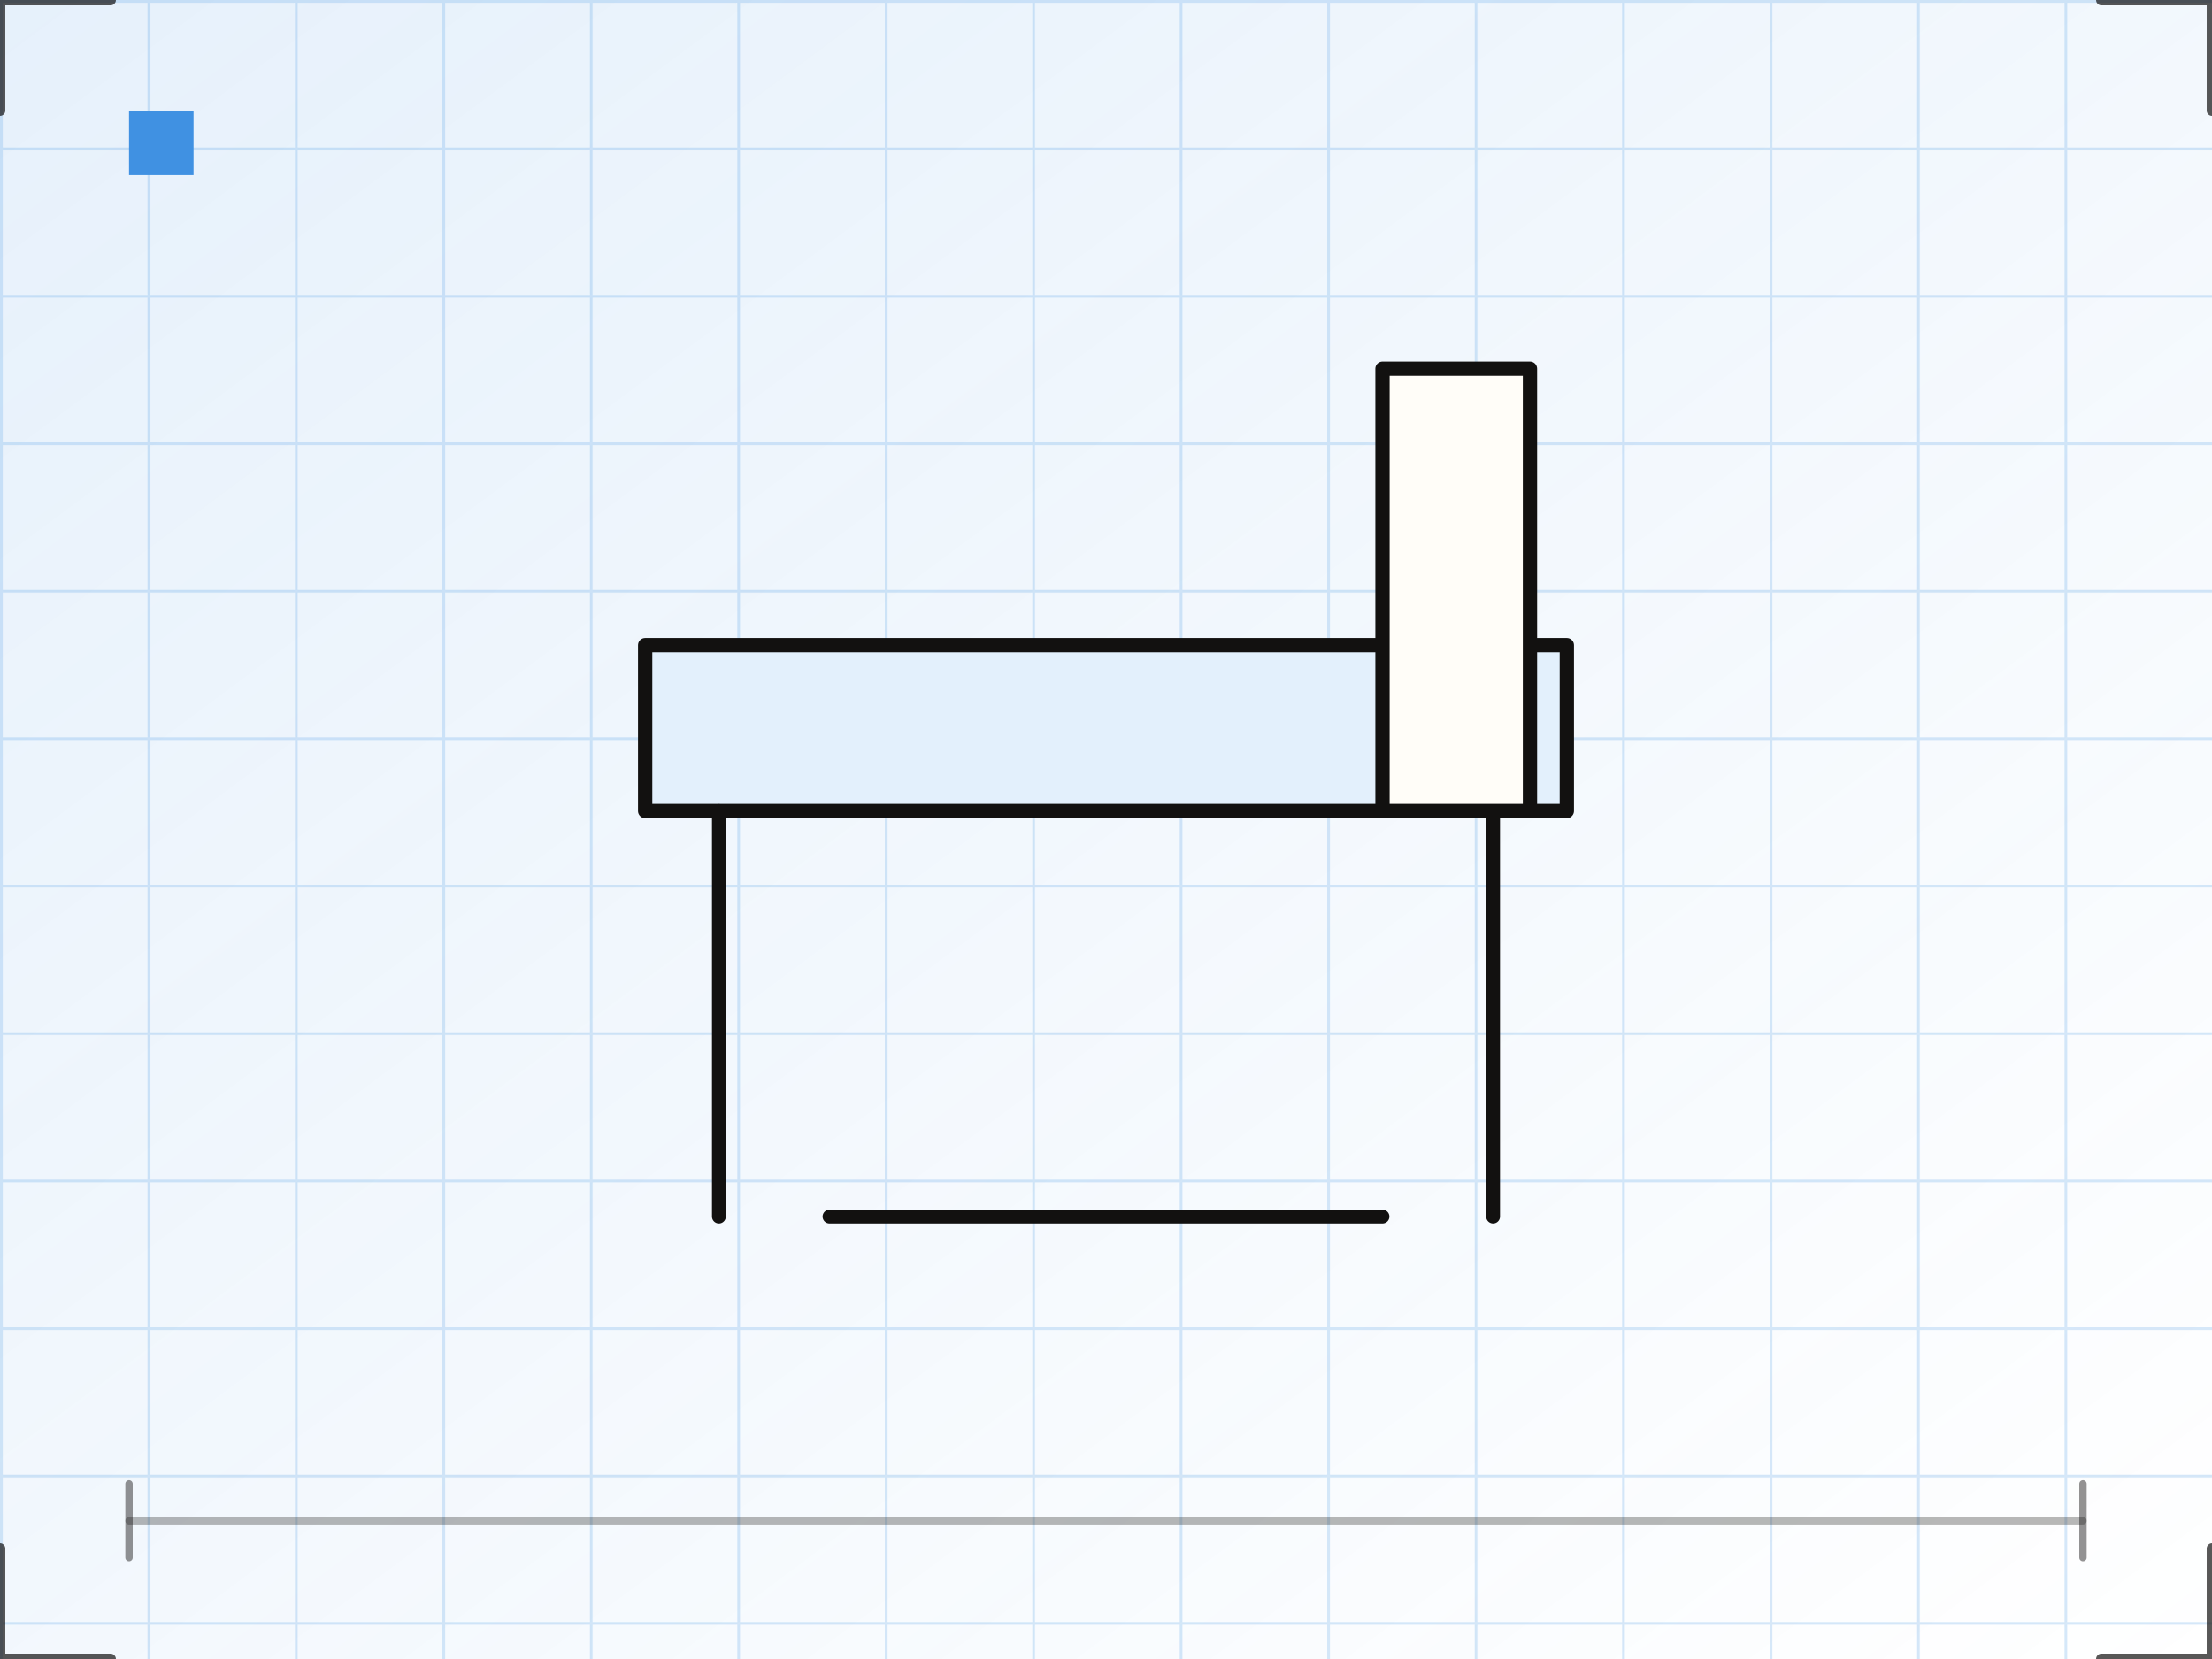
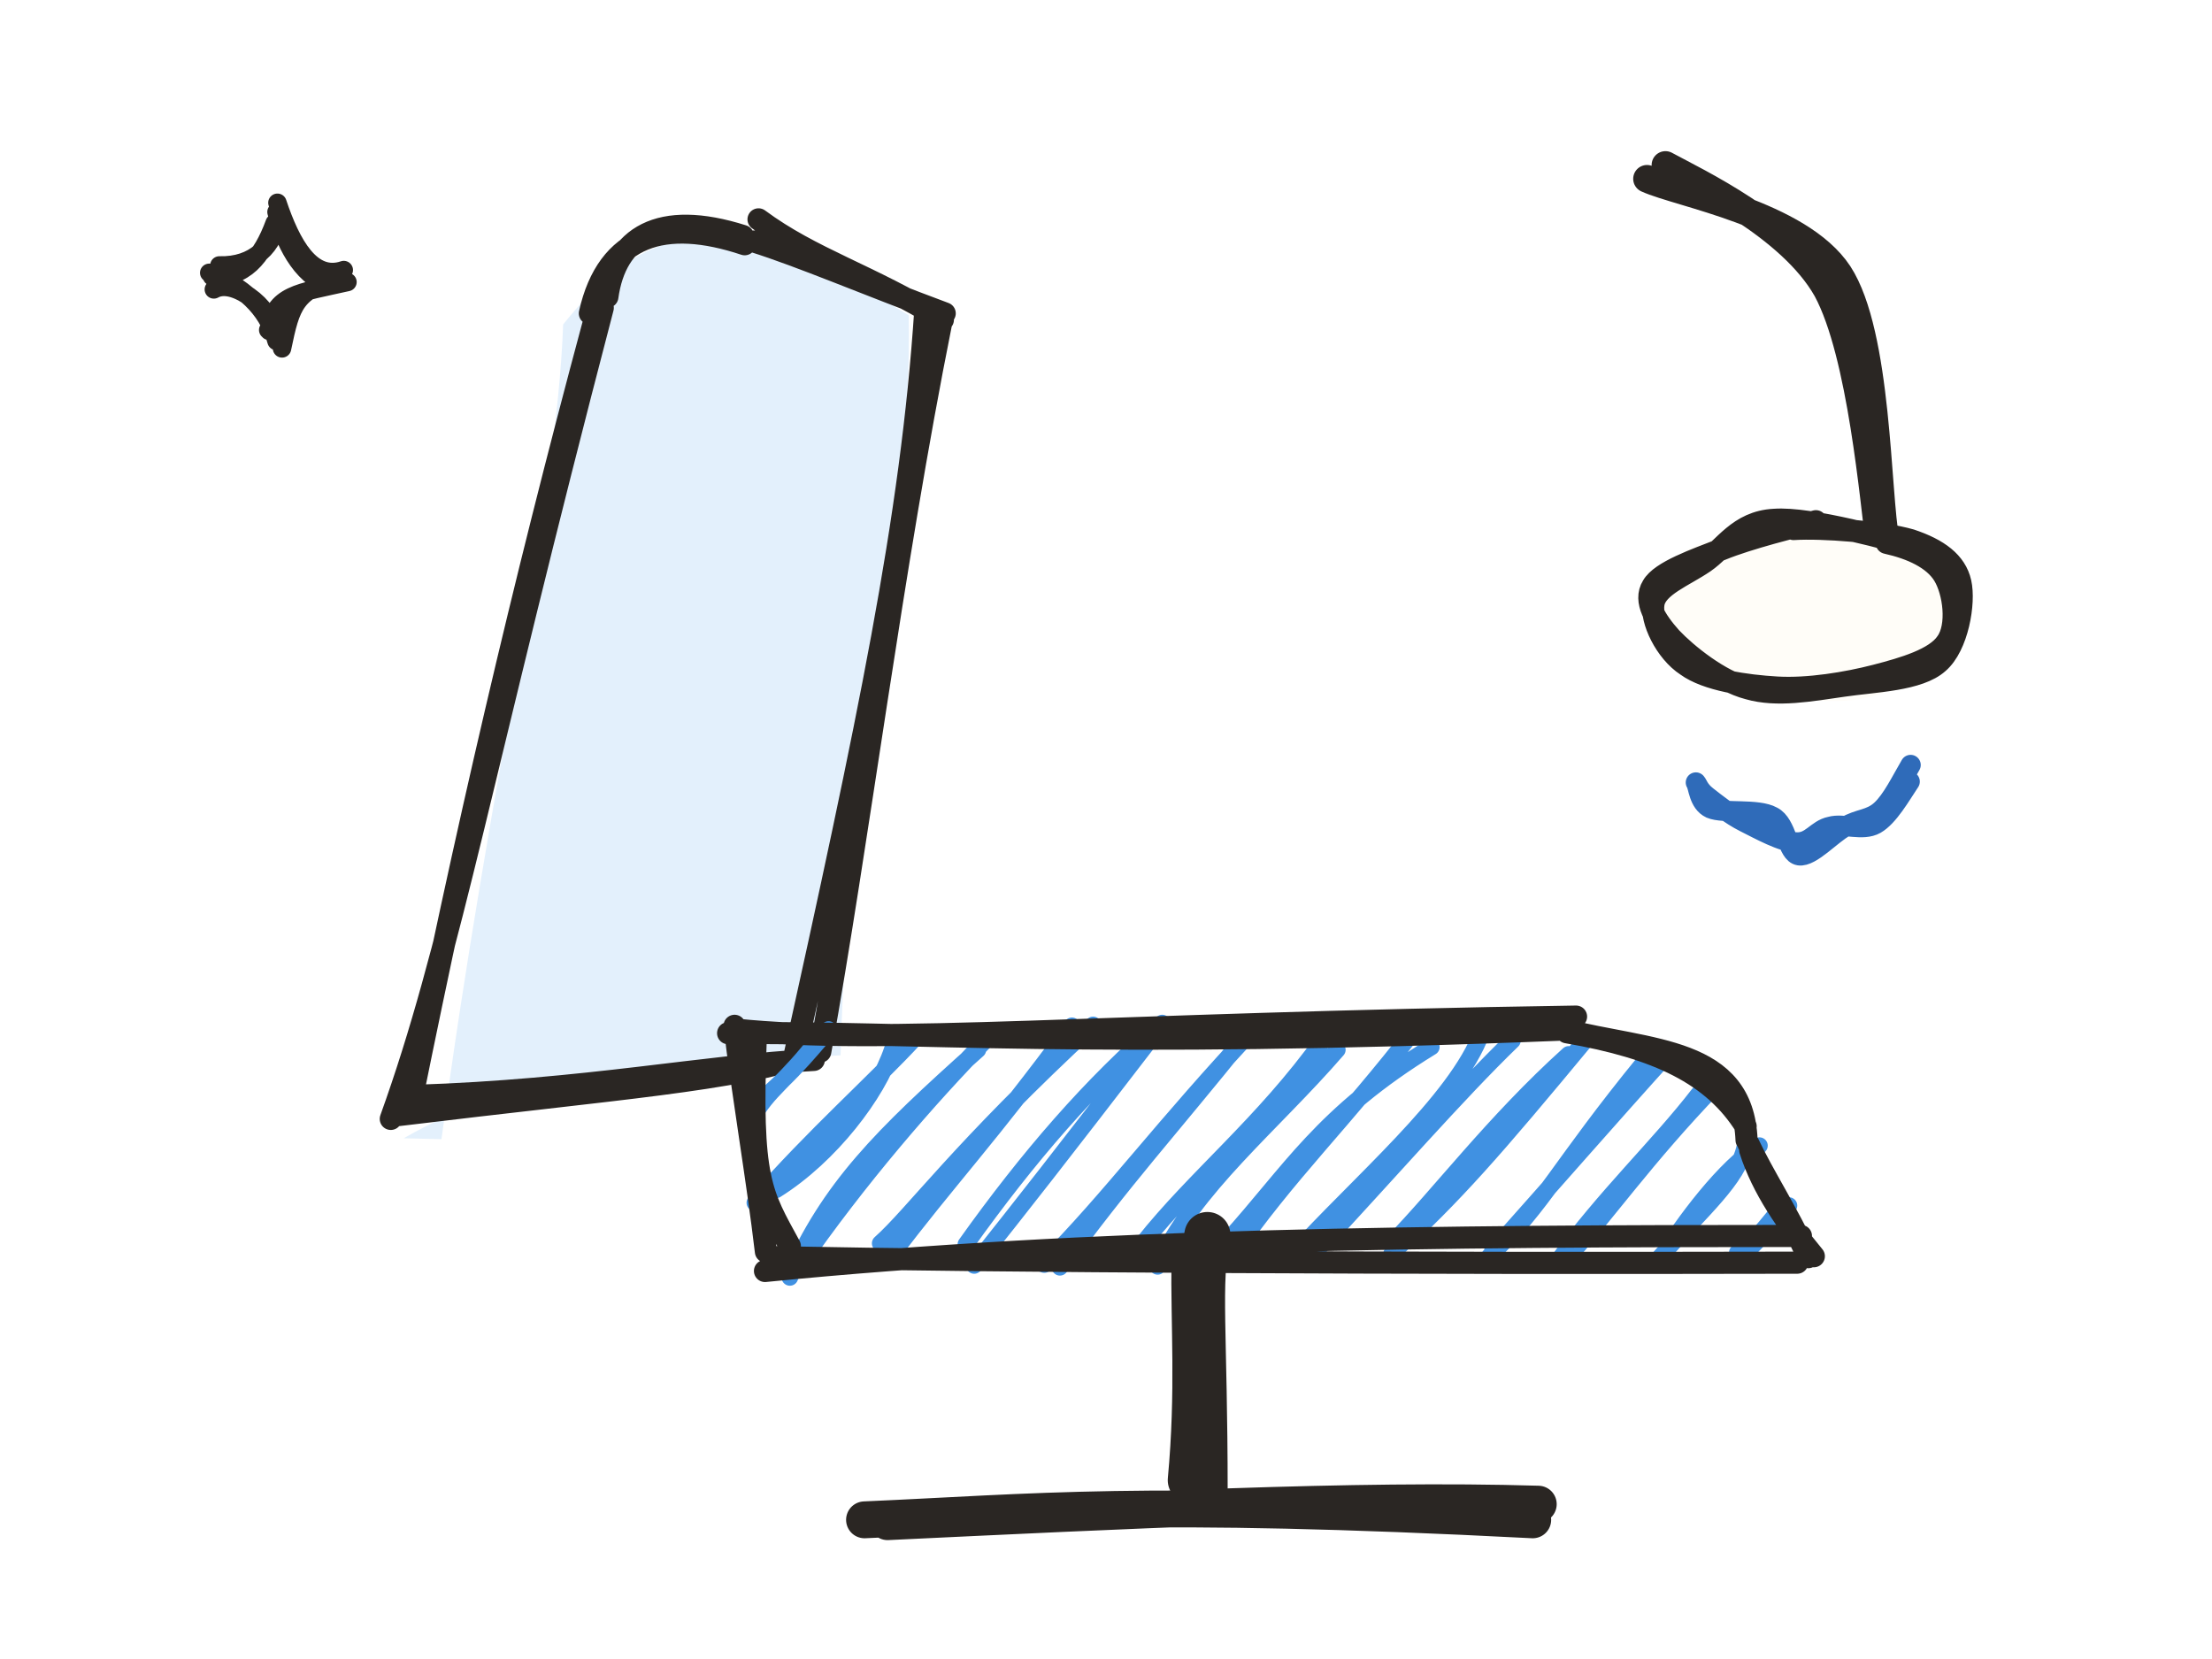
<svg xmlns="http://www.w3.org/2000/svg" viewBox="0 0 240 180" fill="none" stroke-linecap="round" stroke-linejoin="round">
-   <defs>
-     <pattern id="grd" width="16" height="16" patternUnits="userSpaceOnUse">
-       <path d="M16 0H0V16" stroke="#4091e2" stroke-opacity="0.2" stroke-width="0.6" />
-     </pattern>
-     <linearGradient id="wash" x1="0" y1="0" x2="1" y2="1">
-       <stop offset="0" stop-color="#4091e2" stop-opacity="0.13" />
-       <stop offset="1" stop-color="#4091e2" stop-opacity="0" />
-     </linearGradient>
-     <linearGradient id="bar" x1="0" y1="0" x2="0" y2="1">
-       <stop offset="0" stop-color="#6eb4f5" />
-       <stop offset="1" stop-color="#2f6bb9" />
-     </linearGradient>
-     <radialGradient id="core" cx="50%" cy="45%" r="55%">
-       <stop offset="0" stop-color="#4091e2" stop-opacity=".34" />
-       <stop offset="1" stop-color="#4091e2" stop-opacity="0" />
-     </radialGradient>
-   </defs>
-   <rect width="240.0" height="180.0" fill="url(#grd)" />
-   <rect width="240.0" height="180.0" fill="url(#wash)" />
-   <path d="M0 12V0H12M228.0 0H240.0V12M240.0 168.0V180.0H228.0M12 180.0H0V168.0" stroke="#121110" stroke-opacity=".7" stroke-width="1.15" />
-   <rect x="14" y="12" width="7" height="7" fill="#4091e2" />
-   <path d="M14 165.0H226.0" stroke="#121110" stroke-opacity=".3" stroke-width=".8" />
-   <path d="M14 161.0v8M226.0 161.0v8" stroke="#121110" stroke-opacity=".45" stroke-width=".8" />
-   <rect x="70" y="70" width="100" height="18" fill="#e3f0fc" stroke="#121110" stroke-width="1.55" />
-   <path d="M78 88V132M162 88V132M90 132H150" fill="none" stroke="#121110" stroke-width="1.5" />
-   <rect x="150" y="40" width="16" height="48" fill="#fffdf8" stroke="#121110" stroke-width="1.55" />
+   <path d="M47.9 123.6 C53 85.3, 60.4 55, 61.1 35.2 C67.8 26.9, 72.7 25, 82.7 25.6 C91.1 24.9, 90.3 29.5, 98.6 34.2 C99 57.3, 92.3 75.6, 91.2 114.5 C69.2 115.8, 56.9 116, 43.8 123.5" stroke="none" fill="#e3f0fc" />
+   <path d="M42.4 121.4 C49.1 102.8, 51.9 85, 65.4 33.4 M44.6 119.6 C50.4 90.9, 56.7 63.7, 64.4 35.1 M64 34 C65.9 25.5, 72.1 23.6, 80.8 26.5 M65.9 32.2 C66.8 25.7, 71.5 22.7, 80.6 25.6 M82.3 23.8 C88.1 28.1, 94.3 29.8, 102.3 34.7 M81.8 26.2 C86.9 27.8, 93.9 30.8, 102.5 34 M100.4 33.6 C98.9 56.4, 94.2 78.3, 86 115.5 M102.1 35.1 C96.8 61.5, 93.1 91.4, 89 114.1 M88.5 114.3 C79.2 117.3, 67.7 118, 43.1 121 M88.3 115 C76.6 115.6, 63.6 118.3, 45 118.9" stroke="#2a2623" stroke-width="2.4" />
+   <path d="M80 112 C80 112, 80 112, 80 112 M80 112 C80 112, 80 112, 80 112 M81.5 121.5 C83.5 118, 85.1 117.6, 89 112.5 M80.8 120.7 C84.8 117.8, 87.7 114.3, 89.9 111.7 M84.2 129.1 C90.1 125.4, 95.2 118.7, 96.8 113.9 M81.9 130.5 C88.5 123, 94.6 117.7, 99.4 112.5 M85.7 138.6 C90 128.8, 95.6 123.3, 106.1 113.9 M86.6 137.4 C93.1 128, 100.8 119.1, 107.1 112.7 M95.5 134.9 C99 131.8, 104.2 124.5, 118.6 111.2 M96.8 136.1 C102.5 128.5, 107.7 123, 116.3 111.3 M104.8 135 C111.5 125.6, 118.4 117.6, 126.1 111 M105.7 137.3 C111.1 130.5, 114.8 125.8, 125.1 112.4 M115 137.5 C121.9 128, 126.9 122.6, 135.1 112.4 M113.3 137.2 C120.3 130.2, 126.3 122, 136.2 111.5 M125.6 137.4 C129.5 128.8, 138 122.1, 145.1 113.9 M124 134.9 C129.7 127.7, 137 122, 143.6 112.8 M133.2 134.6 C140 127.1, 143.4 120.9, 155.3 113.6 M133.5 136.4 C139.7 127.4, 145.9 121.6, 153.6 111.6 M141.6 134.8 C149 126.9, 159.5 117.9, 161.2 110.6 M141.8 136.8 C150.9 127, 158.2 118.6, 164.1 112.9 M151.1 134.8 C156.1 129.7, 162.1 121.7, 170.2 114.4 M151 136 C158 129.5, 161.8 125.2, 172.4 112.4 M161.6 136.3 C167.6 130.6, 169.1 126.6, 178.5 115.1 M161.9 135.8 C168.5 128.4, 174.5 121.5, 181.1 114.2 M168.9 137 C174.2 129.7, 179.9 124.4, 184.3 118.7 M169.7 136.9 C174.3 131.8, 178.5 125.7, 186 117.9 M180.1 136.4 C184.9 131, 188.5 128, 189.3 124.5 M180.2 136.6 C182.6 132.7, 187.2 126.5, 190.9 124.3 M188.7 136.5 C190.7 134.9, 192.2 132.8, 194.1 130.8 M188.5 135.9 C189.7 135.4, 190.5 134.4, 193.3 131" stroke="#4091e2" stroke-width="1.8" />
+   <path d="M79.7 111.7 C96 113.4, 118.6 111.1, 171 110.3 M79 112.1 C99.6 111.9, 117.4 113.8, 169.8 111.7 M170 112 C179.9 113.7, 185.9 116.6, 189.4 122.2 M169.6 111.7 C179.1 114.1, 189.1 113.6, 189.5 123.7 M189.9 124.8 C191.2 128.9, 193.9 132.8, 196.8 136.3 M189.7 124.1 C191.3 127.5, 193.8 131.3, 196.2 136.4 M195.4 134.1 C156.3 134.1, 118.1 134.4, 83 137.9 M195 137 C152.1 137.1, 109 136.9, 83.8 136.4 M85.7 135.2 C82.6 129.5, 81.4 128.1, 82 112.6 M83.1 135.8 C82.2 128.1, 80.5 118.2, 79.7 111.3" stroke="#2a2623" stroke-width="2.4" />
+   <path d="M131 134 C129.9 139.2, 130.7 144.5, 130.7 161.9 M129.6 136.6 C129.5 143.7, 130.1 150.9, 129.2 160.6" stroke="#2a2623" stroke-width="5" />
+   <path d="M93.8 164.9 C112.2 164.1, 123.6 162.7, 166.3 164.9 M96.3 165.1 C121.7 163.9, 147 162.6, 166.9 163.2" stroke="#2a2623" stroke-width="4" />
+   <path d="M178.7 19.4 C182.2 21, 195.2 23.2, 199.5 29.7 C203.8 36.3, 203.6 53.6, 204.6 58.7 M180.7 17.9 C184 19.7, 194.3 24.5, 198.2 31.4 C202 38.4, 203.3 54.5, 204 59.5" stroke="#2a2623" stroke-width="3" />
+   <path d="M202.9 58.4 C205.9 59.2, 209.8 62, 211 63.6 C212.3 65.3, 211.5 66.8, 210.4 68.5 C209.3 70.3, 207.3 73.3, 204.4 74.3 C201.4 75.3, 196.1 74.7, 192.8 74.4 C189.5 74, 186.8 73.5, 184.6 72.2 C182.3 70.9, 179.8 68.5, 179.4 66.4 C179.1 64.4, 180.4 61.5, 182.5 60 C184.7 58.5, 188.3 57.7, 192.3 57.4 C196.4 57.2, 204 58.2, 206.9 58.7 C209.8 59.2, 209.7 60.1, 209.7 60.4 M203.7 57.5 C206.9 58.4, 211.5 60.9, 212.5 62.8 C213.5 64.7, 211 66.9, 209.6 68.9 C208.2 71, 206.8 74.1, 204.2 75.2 C201.5 76.3, 197.5 76.3, 193.8 75.5 C190 74.6, 184.2 71.5, 181.7 70 C179.2 68.4, 178.1 67.7, 178.7 66.2 C179.3 64.7, 183.1 62.5, 185.4 61.1 C187.6 59.7, 188.7 58.4, 192.2 57.9 C195.7 57.4, 204 58.4, 206.3 58.3 C208.6 58.3, 206.5 57.5, 205.9 57.6" stroke="none" fill="#fffdf8" />
+   <path d="M204.7 58.9 C207.4 59.5, 209.8 60.6, 210.9 62.4 C212 64.2, 212.5 67.9, 211.2 69.7 C210 71.5, 206.6 72.5, 203.5 73.3 C200.4 74.1, 196.2 74.8, 192.8 74.6 C189.4 74.4, 185.2 73.8, 183 72.2 C180.7 70.7, 179.1 67.3, 179.4 65.5 C179.7 63.6, 182.7 62.5, 184.9 61 C187.1 59.5, 188.6 56.6, 192.5 56.4 C196.4 56.1, 205.3 58.6, 208.4 59.5 C211.4 60.3, 211 61.5, 210.7 61.4 M194.6 57.4 C197.7 57.2, 204.2 57.7, 207.3 58.6 C210.3 59.6, 212.2 61, 212.7 63.2 C213.2 65.4, 212.4 70.1, 210.3 71.9 C208.2 73.8, 203.4 73.9, 200 74.4 C196.5 74.9, 192.8 75.6, 189.7 74.7 C186.6 73.9, 183 71, 181.3 69.2 C179.6 67.3, 178.3 65.2, 179.3 63.6 C180.2 62, 184 60.7, 186.8 59.6 C189.7 58.4, 195 57.1, 196.5 56.7 C198 56.3, 195.8 56.8, 195.8 57.1" stroke="#2a2623" stroke-width="2.4" />
+   <path d="M207.2 84.8 C206.2 86.3, 204.9 88.6, 203.5 89.4 C202.1 90.2, 200 89.3, 198.6 89.7 C197.1 90, 196.5 91.5, 194.9 91.4 C193.4 91.4, 190.9 90, 189.3 89.2 C187.7 88.4, 186.1 87.1, 185.2 86.4 C184.3 85.7, 184.2 85.1, 184 84.9 M207.3 83 C206.3 84.7, 205.3 86.8, 204.1 87.9 C202.9 89, 201.7 88.8, 200.2 89.7 C198.7 90.5, 196.5 93, 195.2 92.8 C193.9 92.6, 193.9 89.4, 192.3 88.6 C190.7 87.7, 187 88.3, 185.6 87.7 C184.3 87.1, 184.3 85.3, 184 84.9" stroke="#2f6bb9" stroke-width="2.2" />
+   <path d="M30 23 C30.8 26, 32.5 29.9, 35.8 31 M30.1 22 C31.6 26.5, 33.8 30.5, 37.3 29.3 M37 30 C32 31.6, 31.6 33, 30.6 37.8 M37.7 30.6 C32.4 31.8, 29.7 31.9, 29.2 35.9 M30 37 C29 33.3, 26.2 31, 22.7 29.6 M29.1 35.8 C30.3 34.4, 25.7 30, 23.2 31.4 M23 30 C26.5 30.2, 28.4 28, 29.8 24.2 M23.8 28.8 C27.6 28.9, 29.8 26.6, 30.1 23.7 M30 23 C30 23, 30 23, 30 23 M30 23 C30 23, 30 23, 30 23" stroke="#2a2623" stroke-width="2" />
</svg>
